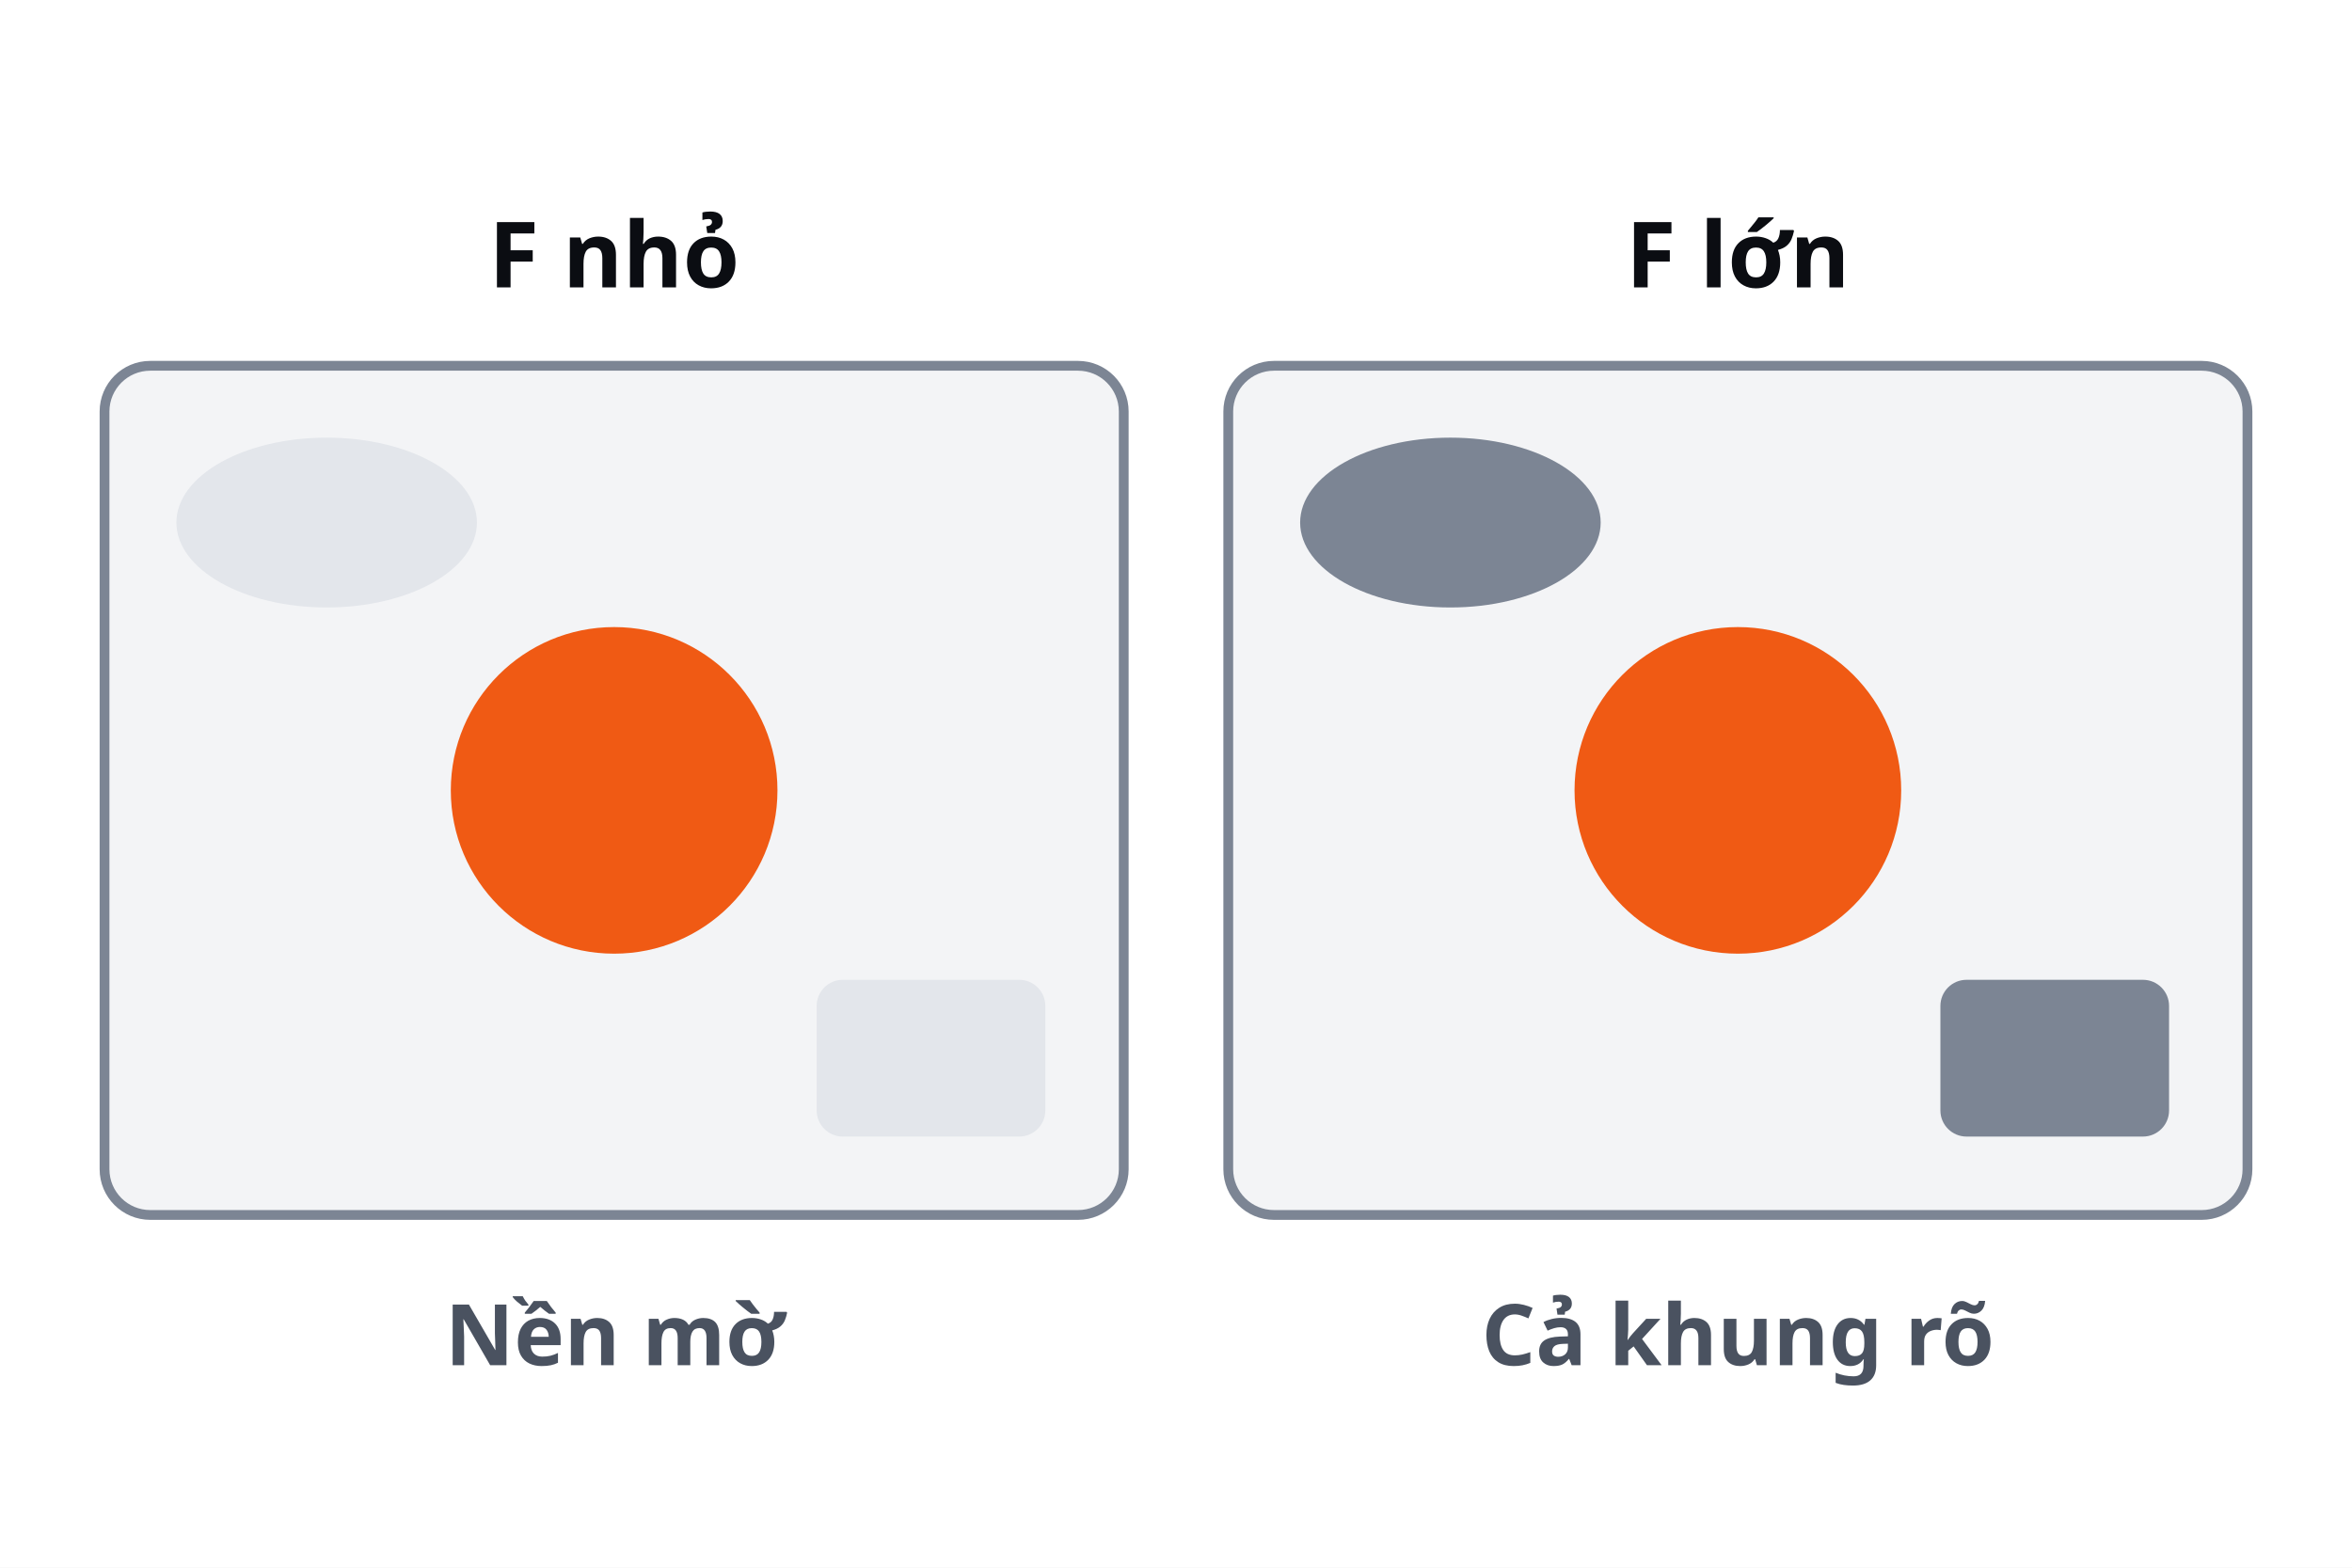
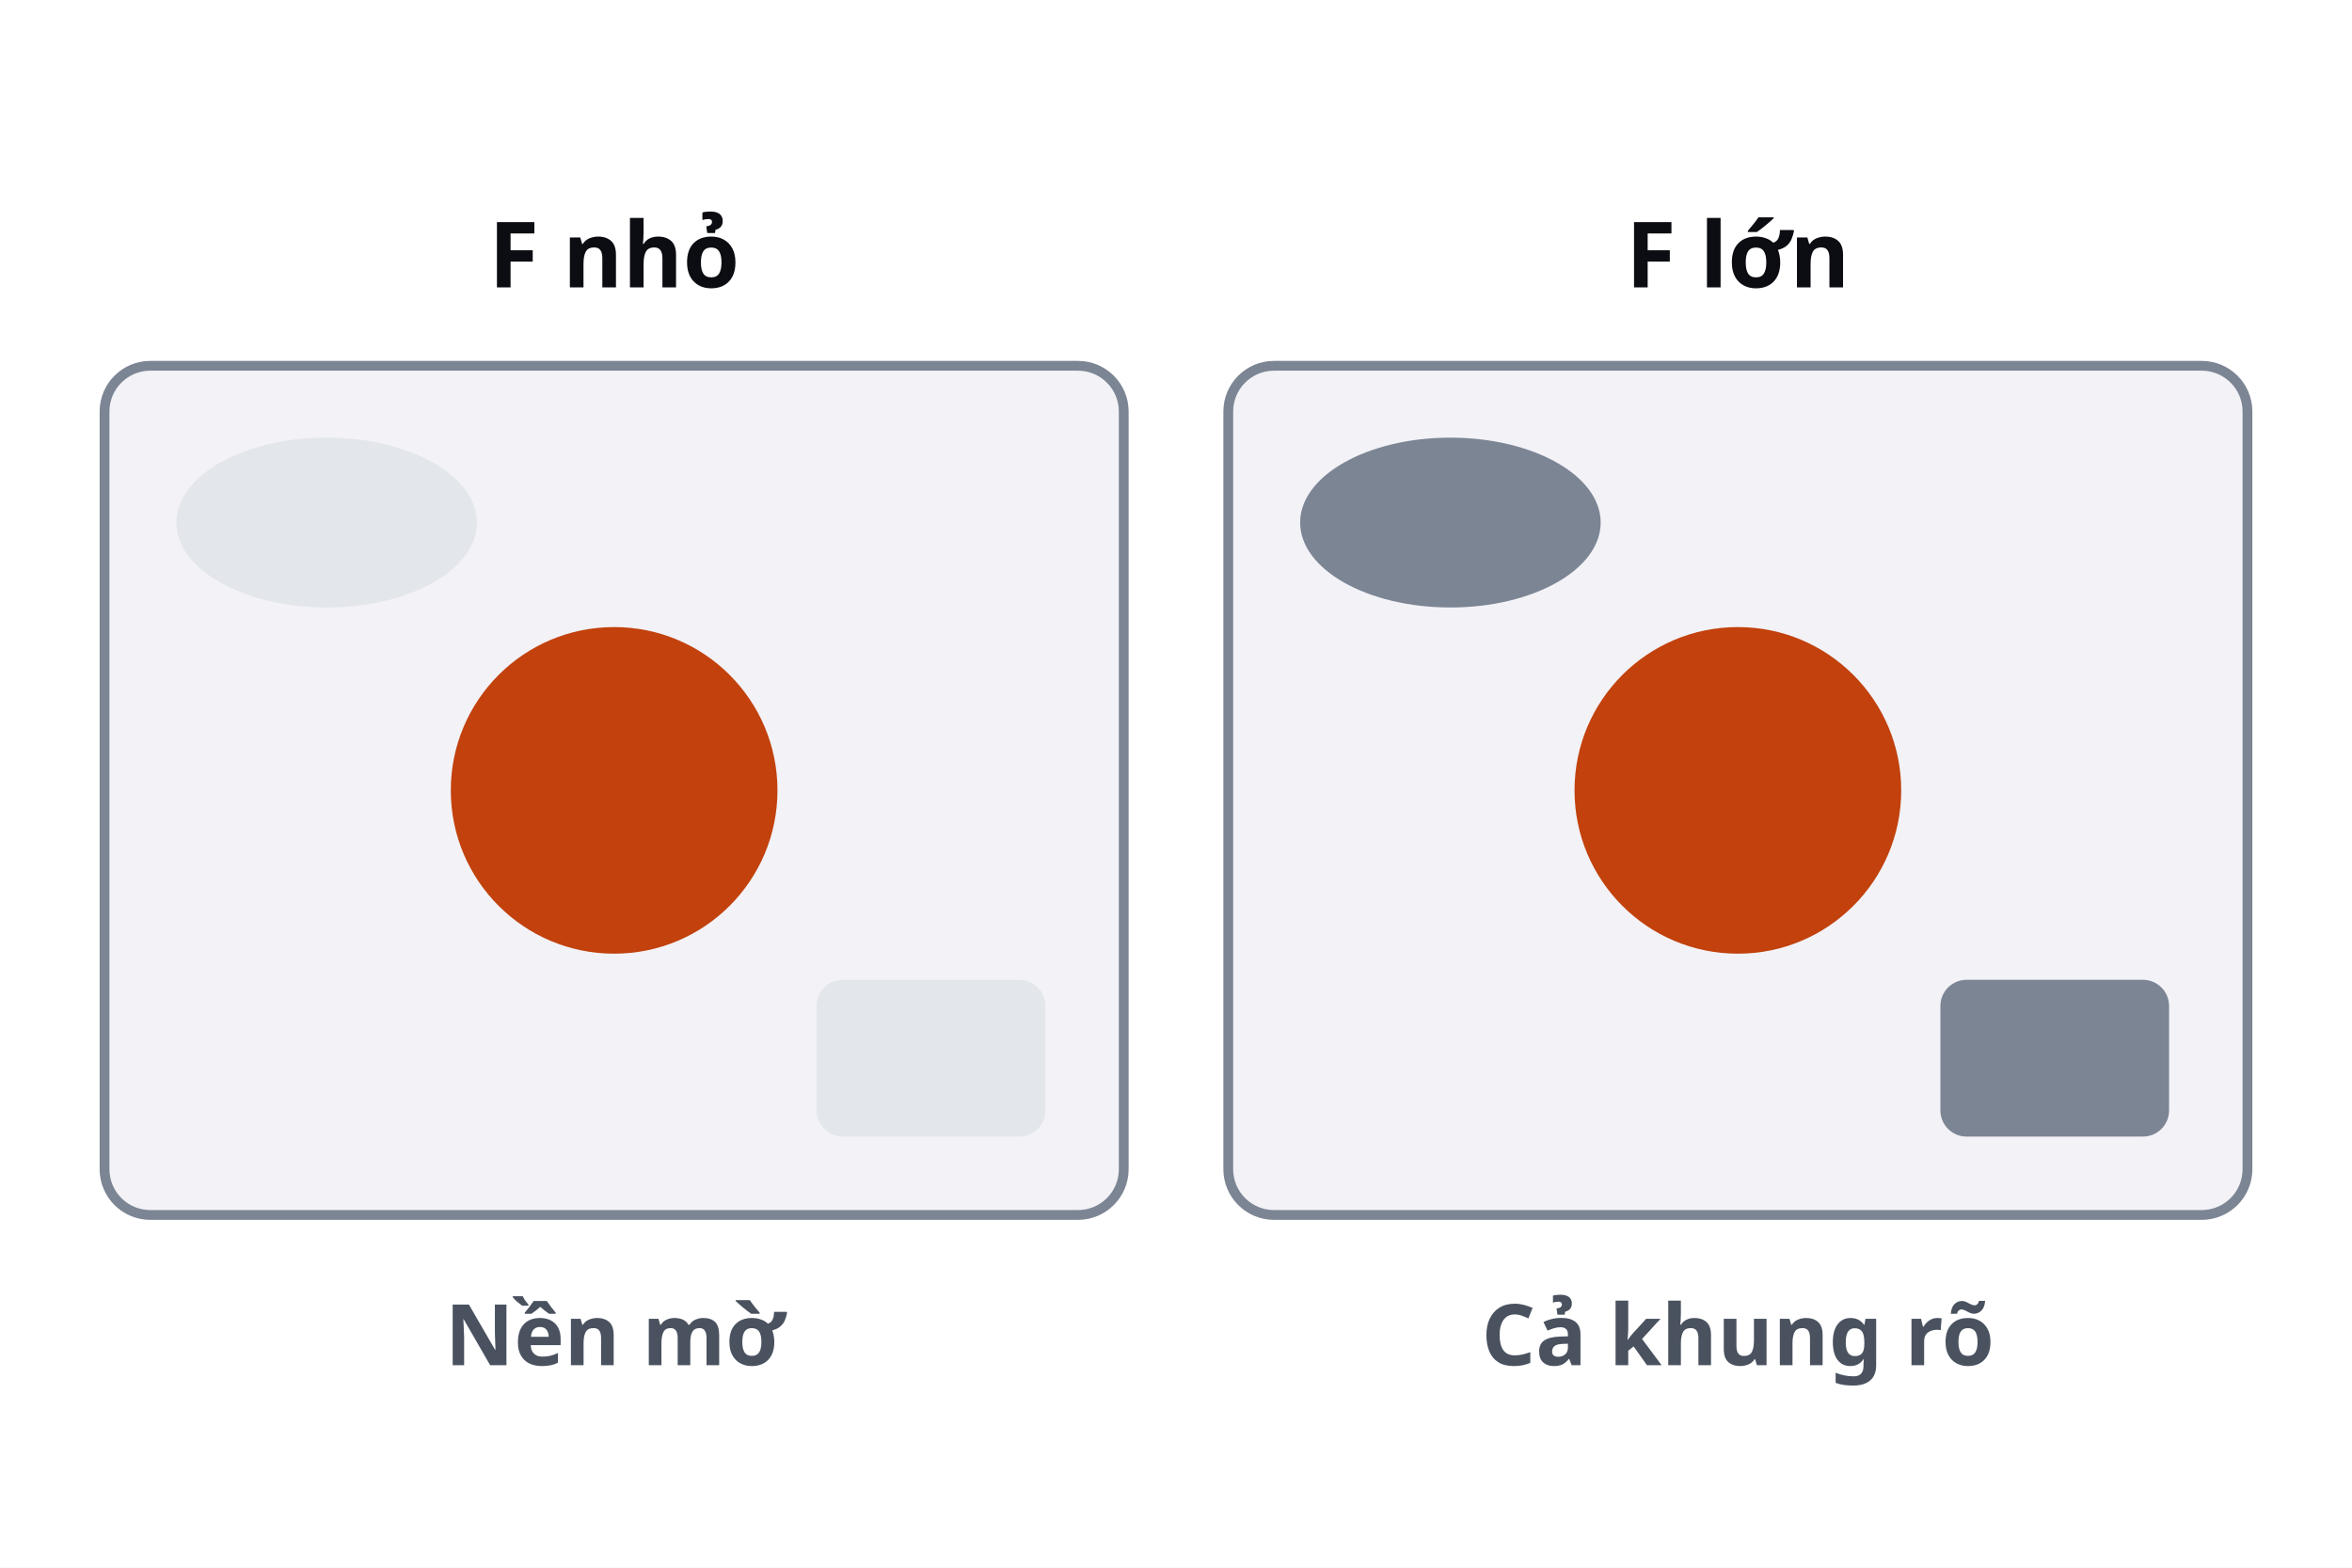
<svg xmlns="http://www.w3.org/2000/svg" viewBox="0 0 720 480" width="720" height="480" font-family="Noto Sans, system-ui, sans-serif">
  <rect width="720" height="480" fill="#ffffff" />
  <text x="188" y="88" font-size="28" font-weight="600" text-anchor="middle" fill="#0b0d12">F nhỏ</text>
  <text x="532" y="88" font-size="28" font-weight="600" text-anchor="middle" fill="#0b0d12">F lớn</text>
-   <rect x="32" y="112" width="312" height="260" rx="14" fill="#f3f4f6" stroke="#7c8594" stroke-width="3" />
-   <rect x="376" y="112" width="312" height="260" rx="14" fill="#f3f4f6" stroke="#7c8594" stroke-width="3" />
+   <rect x="32" y="112" width="312" height="260" rx="14" fill="#f2f2f7" stroke="#7c8594" stroke-width="3" />
+   <rect x="376" y="112" width="312" height="260" rx="14" fill="#f2f2f7" stroke="#7c8594" stroke-width="3" />
  <ellipse cx="100" cy="160" rx="46" ry="26" fill="#e3e6eb" />
  <rect x="250" y="300" width="70" height="48" rx="8" fill="#e3e6eb" />
-   <circle cx="188" cy="242" r="50" fill="#f05a14" />
+   <circle cx="188" cy="242" r="50" fill="#c2410c" />
  <ellipse cx="444" cy="160" rx="46" ry="26" fill="#7c8594" />
  <rect x="594" y="300" width="70" height="48" rx="8" fill="#7c8594" />
-   <circle cx="532" cy="242" r="50" fill="#f05a14" />
+   <circle cx="532" cy="242" r="50" fill="#c2410c" />
  <text x="188" y="418" font-size="26" font-weight="600" text-anchor="middle" fill="#4a5260">Nền mờ</text>
  <text x="532" y="418" font-size="26" font-weight="600" text-anchor="middle" fill="#4a5260">Cả khung rõ</text>
</svg>
